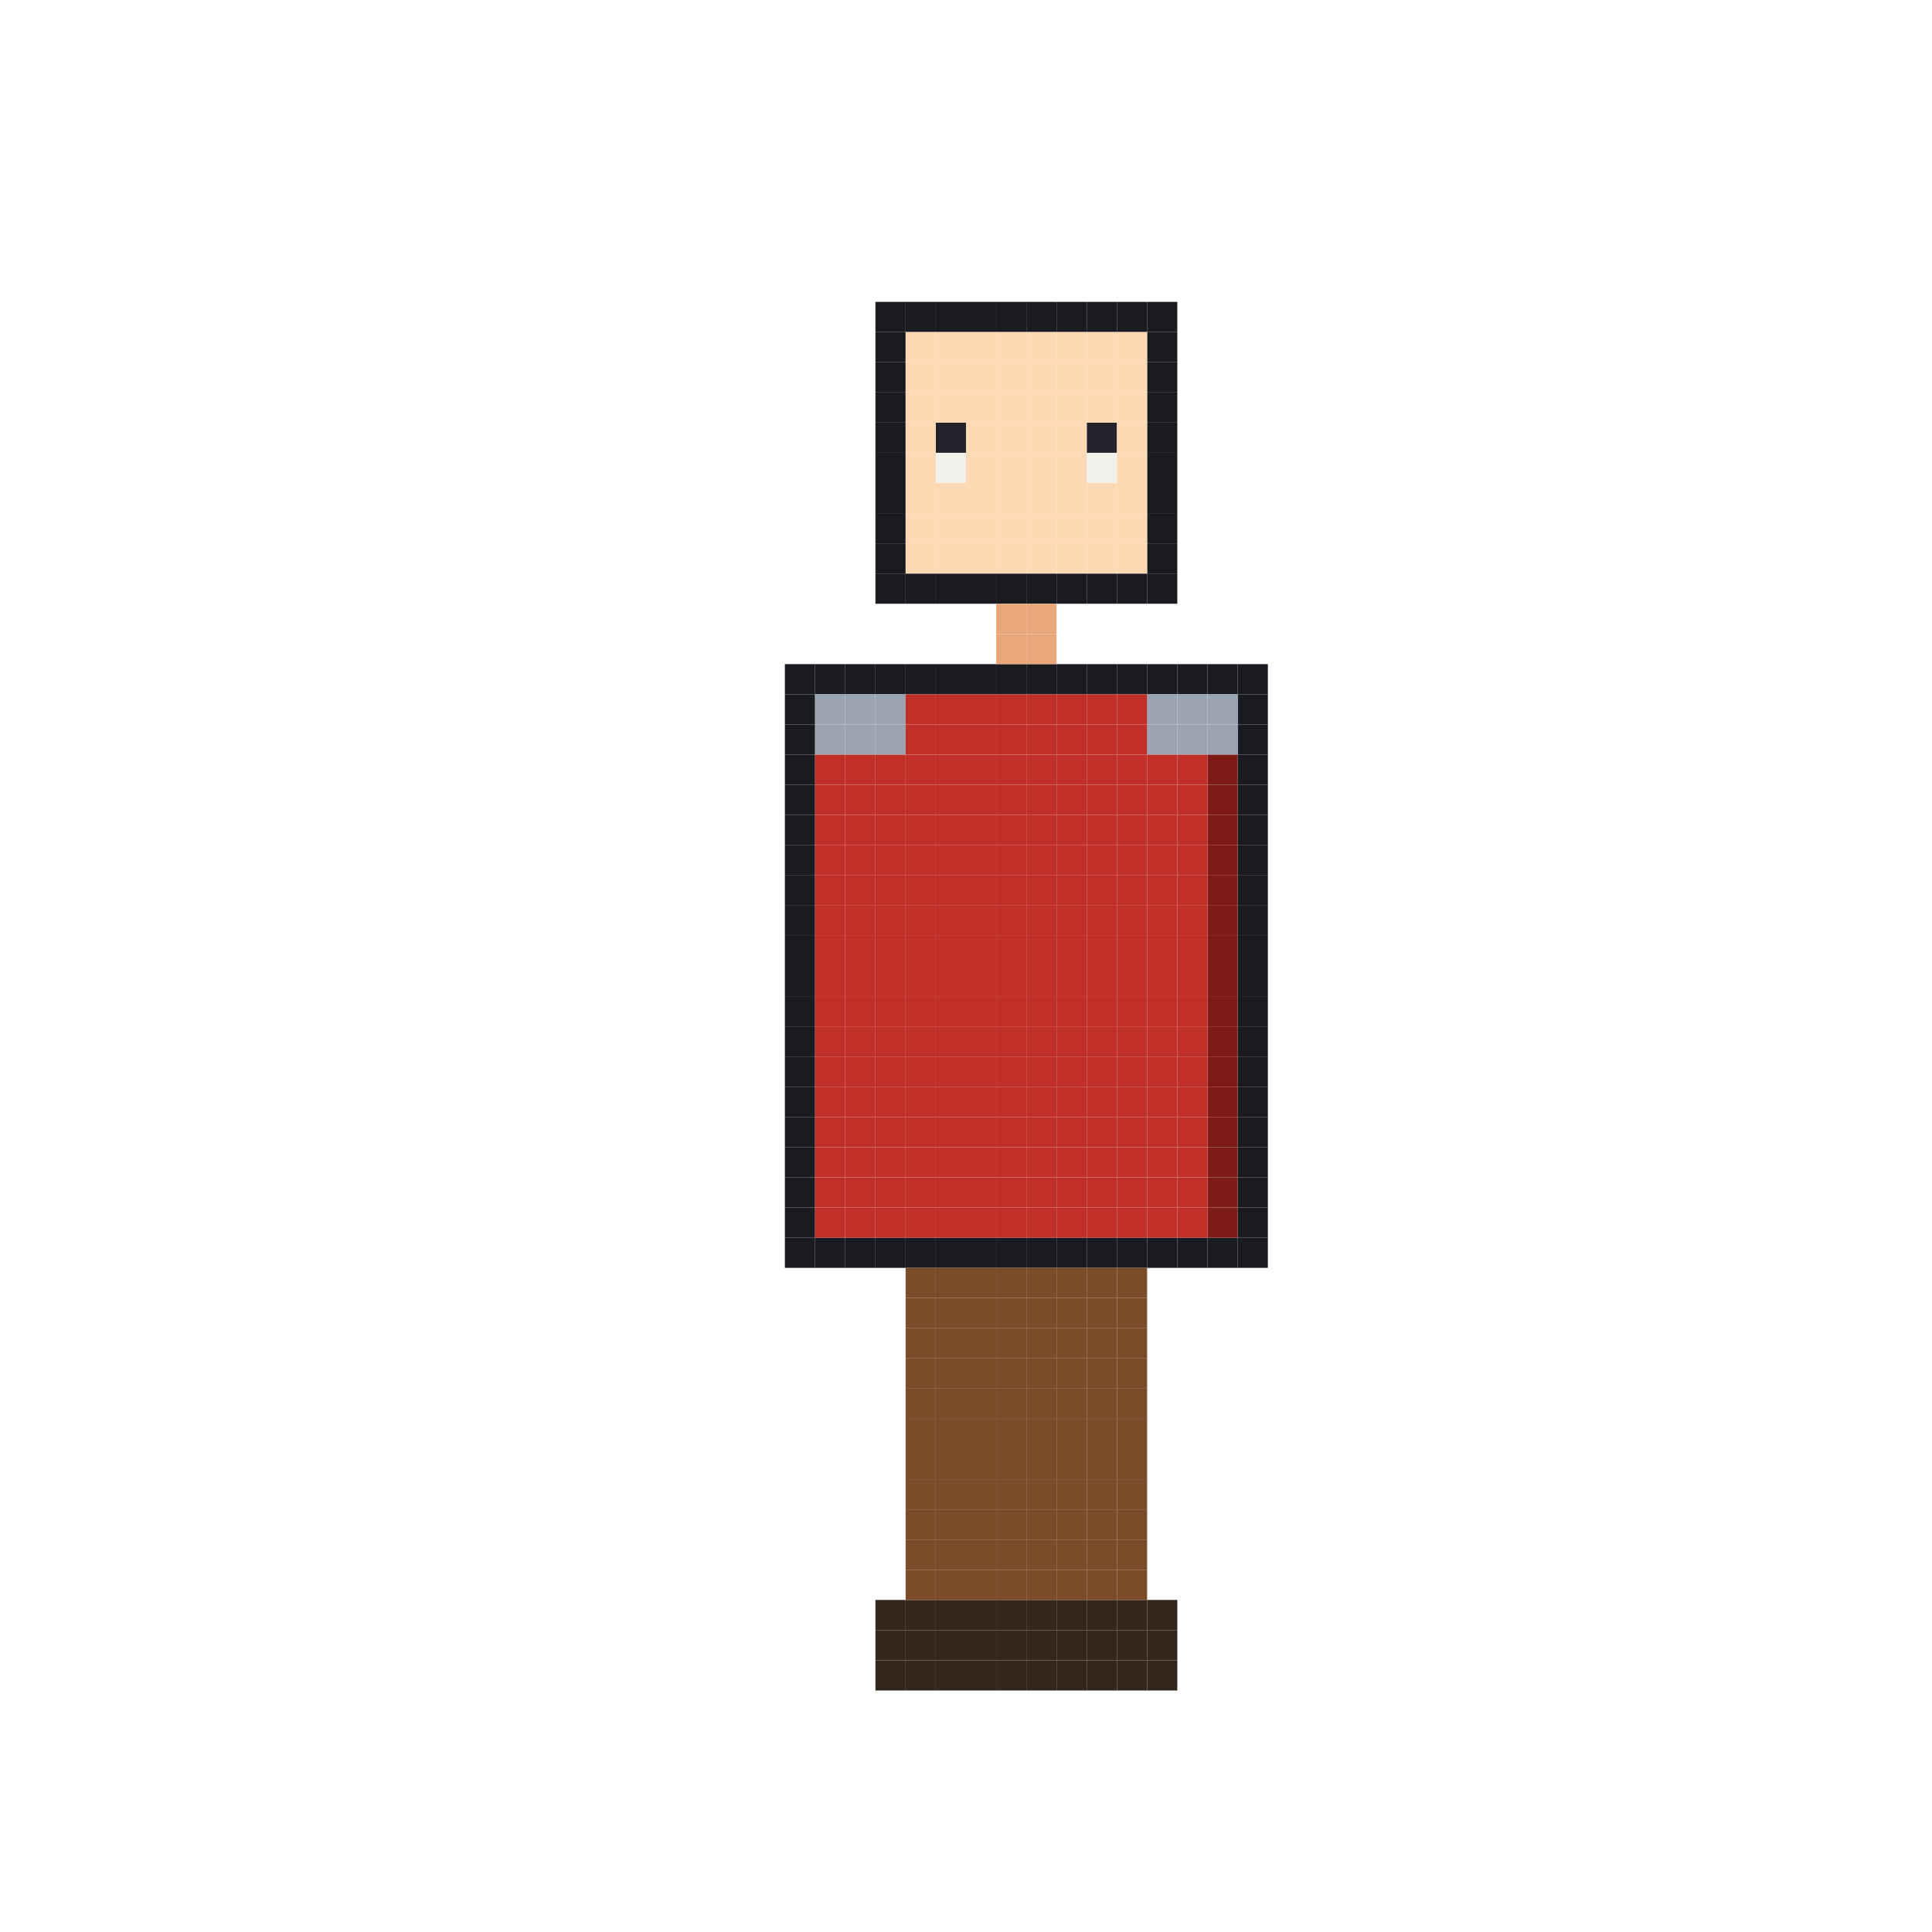
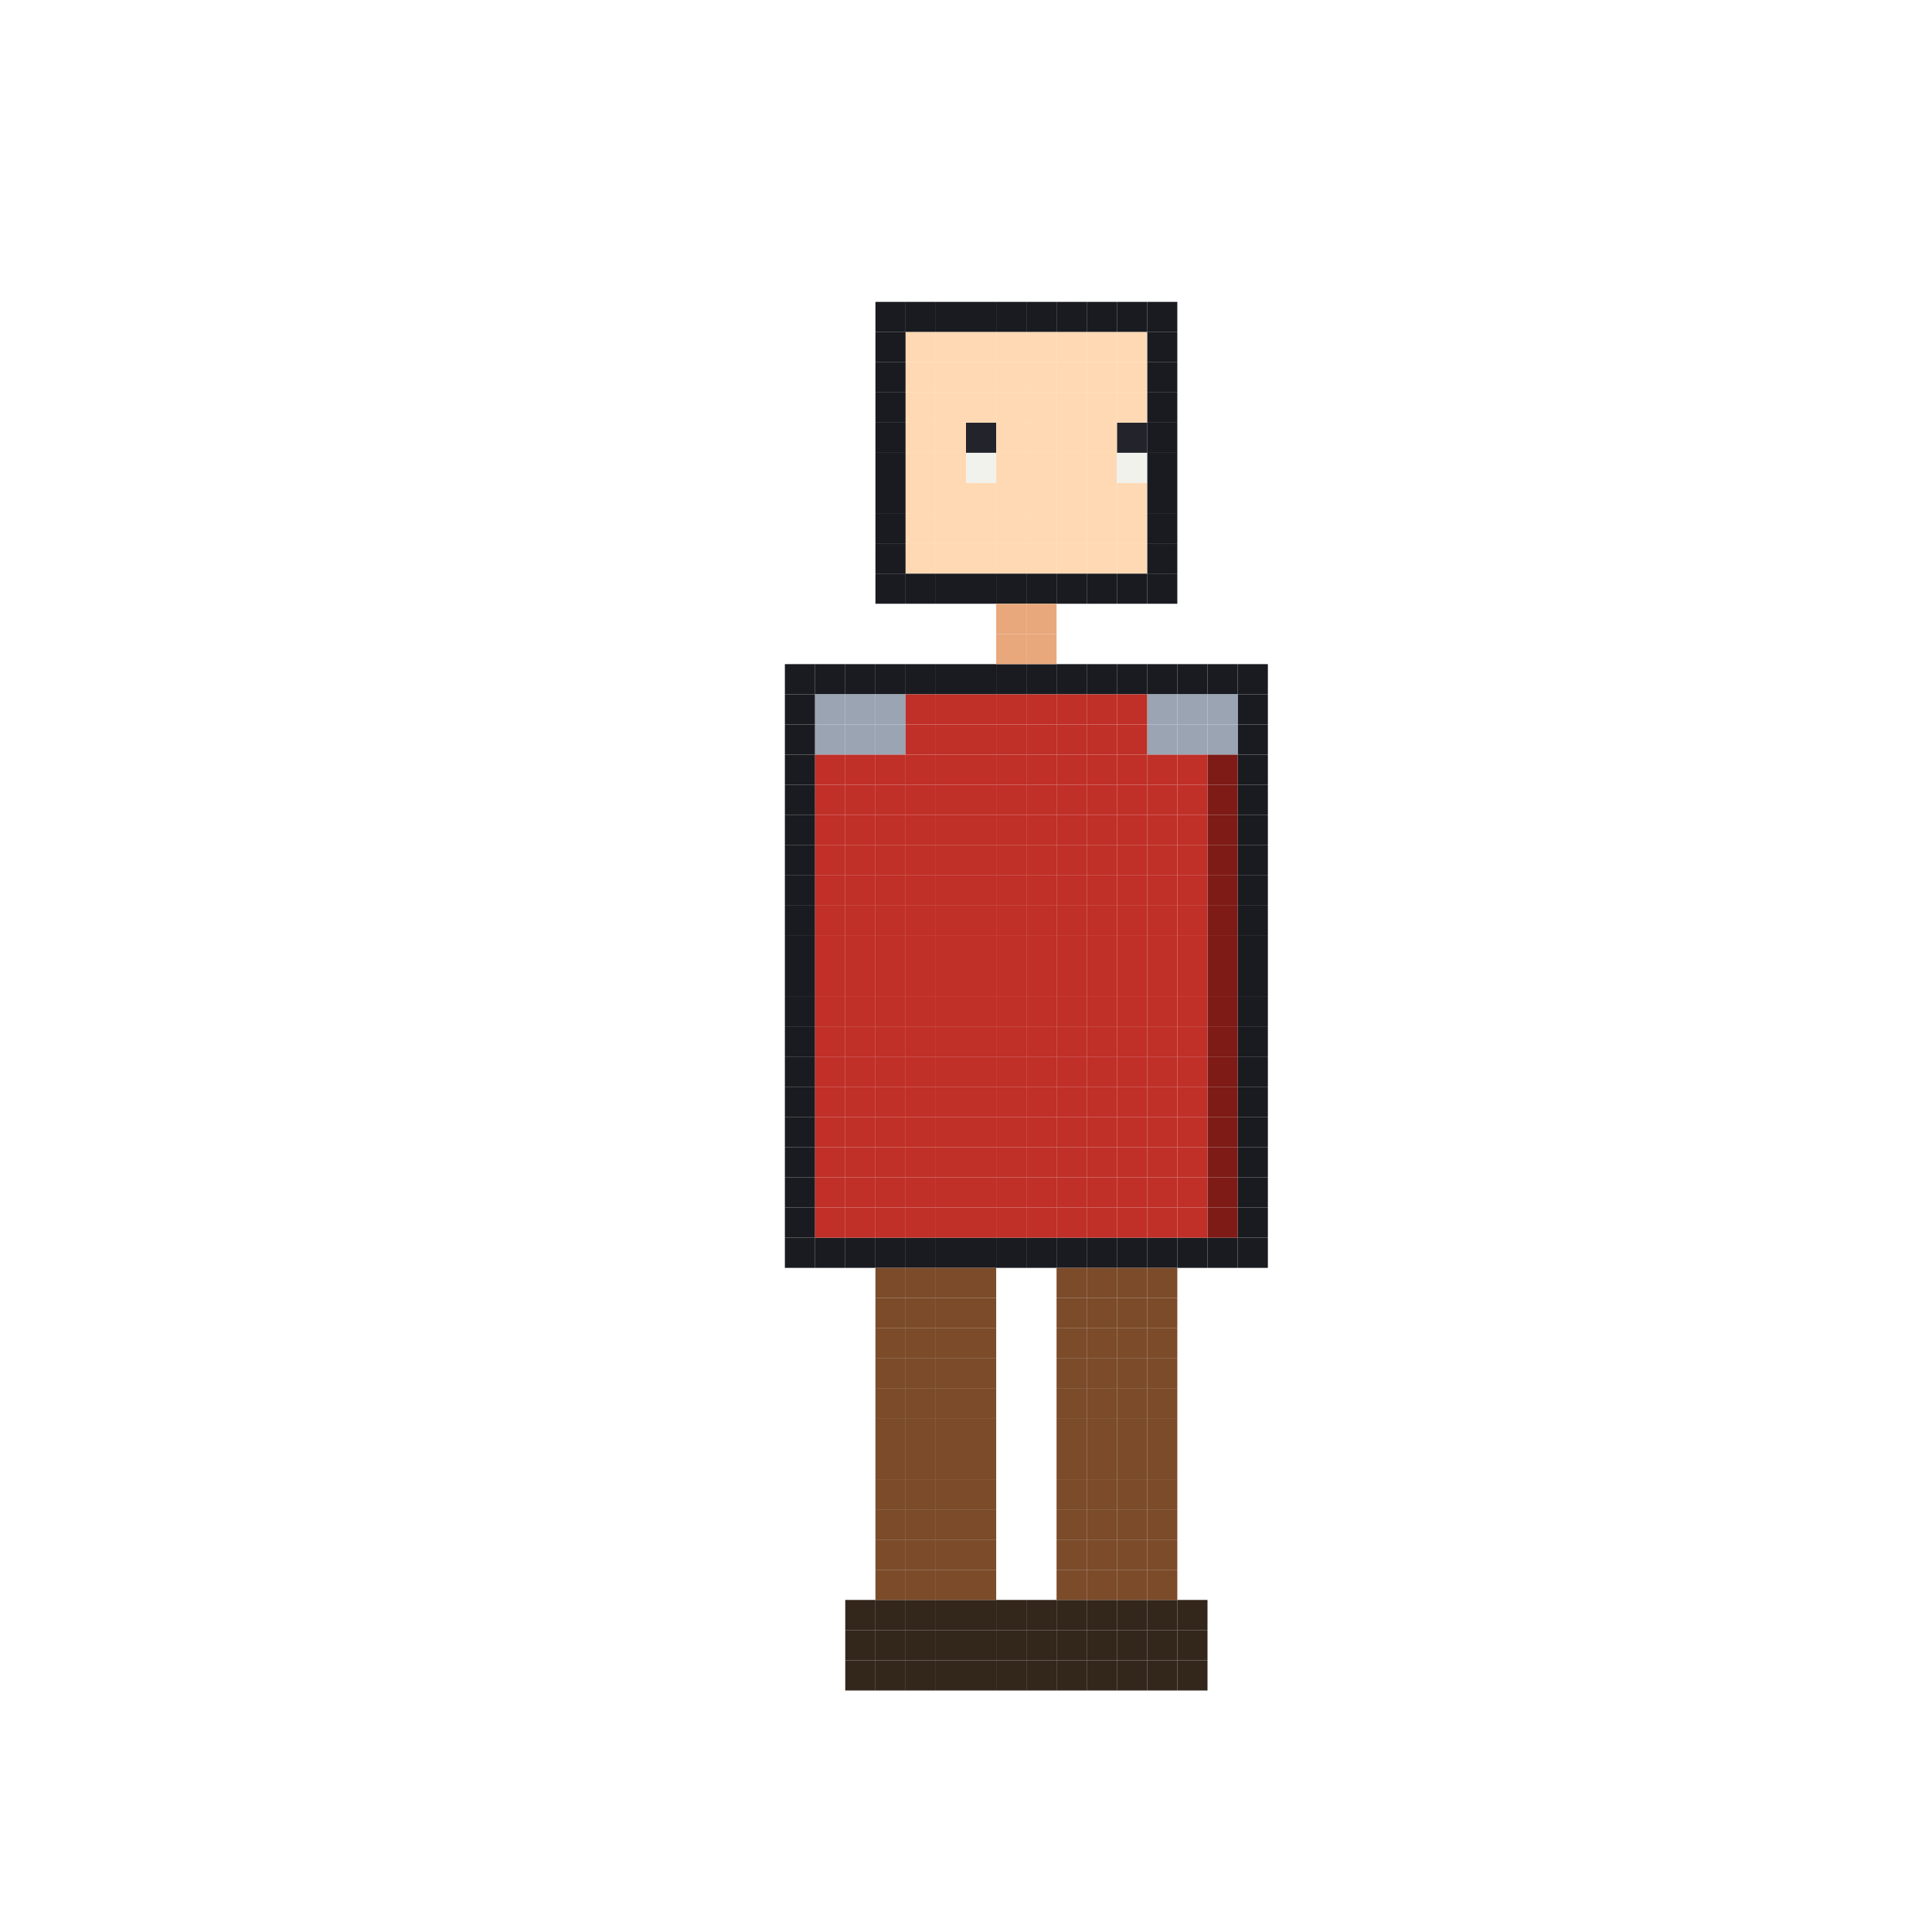
<svg xmlns="http://www.w3.org/2000/svg" viewBox="0 0 64 64" data-asset="knight_001" data-perspective="sd" data-action="walk" data-dir="rt" data-frame="2" data-size="64" data-palette="palette_character@v1" data-seed="1234" data-prompt-hash="c1758335" data-denoise="0.3">
  <g data-part="body">
    <g data-color="eye" fill="#23232b">
-       <rect x="31" y="14" width="1" height="1" fill="#23232b" />
-       <rect x="36" y="14" width="1" height="1" fill="#23232b" />
+       <rect x="32" y="14" width="1" height="1" fill="#23232b" />
+       <rect x="37" y="14" width="1" height="1" fill="#23232b" />
    </g>
    <g data-color="outline" fill="#191b20">
      <rect x="29" y="10" width="1" height="1" fill="#191b20" />
      <rect x="30" y="10" width="1" height="1" fill="#191b20" />
      <rect x="31" y="10" width="1" height="1" fill="#191b20" />
      <rect x="32" y="10" width="1" height="1" fill="#191b20" />
      <rect x="33" y="10" width="1" height="1" fill="#191b20" />
      <rect x="34" y="10" width="1" height="1" fill="#191b20" />
      <rect x="35" y="10" width="1" height="1" fill="#191b20" />
      <rect x="36" y="10" width="1" height="1" fill="#191b20" />
      <rect x="37" y="10" width="1" height="1" fill="#191b20" />
      <rect x="38" y="10" width="1" height="1" fill="#191b20" />
      <rect x="29" y="11" width="1" height="1" fill="#191b20" />
      <rect x="38" y="11" width="1" height="1" fill="#191b20" />
      <rect x="29" y="12" width="1" height="1" fill="#191b20" />
      <rect x="38" y="12" width="1" height="1" fill="#191b20" />
      <rect x="29" y="13" width="1" height="1" fill="#191b20" />
      <rect x="38" y="13" width="1" height="1" fill="#191b20" />
      <rect x="29" y="14" width="1" height="1" fill="#191b20" />
      <rect x="38" y="14" width="1" height="1" fill="#191b20" />
      <rect x="29" y="15" width="1" height="1" fill="#191b20" />
      <rect x="38" y="15" width="1" height="1" fill="#191b20" />
      <rect x="29" y="16" width="1" height="1" fill="#191b20" />
      <rect x="38" y="16" width="1" height="1" fill="#191b20" />
      <rect x="29" y="17" width="1" height="1" fill="#191b20" />
      <rect x="38" y="17" width="1" height="1" fill="#191b20" />
      <rect x="29" y="18" width="1" height="1" fill="#191b20" />
      <rect x="38" y="18" width="1" height="1" fill="#191b20" />
      <rect x="29" y="19" width="1" height="1" fill="#191b20" />
      <rect x="30" y="19" width="1" height="1" fill="#191b20" />
      <rect x="31" y="19" width="1" height="1" fill="#191b20" />
      <rect x="32" y="19" width="1" height="1" fill="#191b20" />
      <rect x="33" y="19" width="1" height="1" fill="#191b20" />
      <rect x="34" y="19" width="1" height="1" fill="#191b20" />
      <rect x="35" y="19" width="1" height="1" fill="#191b20" />
      <rect x="36" y="19" width="1" height="1" fill="#191b20" />
      <rect x="37" y="19" width="1" height="1" fill="#191b20" />
      <rect x="38" y="19" width="1" height="1" fill="#191b20" />
      <rect x="26" y="22" width="1" height="1" fill="#191b20" />
      <rect x="27" y="22" width="1" height="1" fill="#191b20" />
      <rect x="28" y="22" width="1" height="1" fill="#191b20" />
      <rect x="29" y="22" width="1" height="1" fill="#191b20" />
      <rect x="30" y="22" width="1" height="1" fill="#191b20" />
      <rect x="31" y="22" width="1" height="1" fill="#191b20" />
      <rect x="32" y="22" width="1" height="1" fill="#191b20" />
      <rect x="33" y="22" width="1" height="1" fill="#191b20" />
      <rect x="34" y="22" width="1" height="1" fill="#191b20" />
      <rect x="35" y="22" width="1" height="1" fill="#191b20" />
      <rect x="36" y="22" width="1" height="1" fill="#191b20" />
      <rect x="37" y="22" width="1" height="1" fill="#191b20" />
      <rect x="38" y="22" width="1" height="1" fill="#191b20" />
      <rect x="39" y="22" width="1" height="1" fill="#191b20" />
      <rect x="40" y="22" width="1" height="1" fill="#191b20" />
      <rect x="41" y="22" width="1" height="1" fill="#191b20" />
      <rect x="26" y="23" width="1" height="1" fill="#191b20" />
      <rect x="41" y="23" width="1" height="1" fill="#191b20" />
      <rect x="26" y="24" width="1" height="1" fill="#191b20" />
      <rect x="41" y="24" width="1" height="1" fill="#191b20" />
      <rect x="26" y="25" width="1" height="1" fill="#191b20" />
      <rect x="41" y="25" width="1" height="1" fill="#191b20" />
      <rect x="26" y="26" width="1" height="1" fill="#191b20" />
      <rect x="41" y="26" width="1" height="1" fill="#191b20" />
      <rect x="26" y="27" width="1" height="1" fill="#191b20" />
      <rect x="41" y="27" width="1" height="1" fill="#191b20" />
      <rect x="26" y="28" width="1" height="1" fill="#191b20" />
      <rect x="41" y="28" width="1" height="1" fill="#191b20" />
      <rect x="26" y="29" width="1" height="1" fill="#191b20" />
      <rect x="41" y="29" width="1" height="1" fill="#191b20" />
      <rect x="26" y="30" width="1" height="1" fill="#191b20" />
      <rect x="41" y="30" width="1" height="1" fill="#191b20" />
      <rect x="26" y="31" width="1" height="1" fill="#191b20" />
      <rect x="41" y="31" width="1" height="1" fill="#191b20" />
      <rect x="26" y="32" width="1" height="1" fill="#191b20" />
      <rect x="41" y="32" width="1" height="1" fill="#191b20" />
      <rect x="26" y="33" width="1" height="1" fill="#191b20" />
      <rect x="41" y="33" width="1" height="1" fill="#191b20" />
      <rect x="26" y="34" width="1" height="1" fill="#191b20" />
      <rect x="41" y="34" width="1" height="1" fill="#191b20" />
      <rect x="26" y="35" width="1" height="1" fill="#191b20" />
      <rect x="41" y="35" width="1" height="1" fill="#191b20" />
      <rect x="26" y="36" width="1" height="1" fill="#191b20" />
      <rect x="41" y="36" width="1" height="1" fill="#191b20" />
      <rect x="26" y="37" width="1" height="1" fill="#191b20" />
      <rect x="41" y="37" width="1" height="1" fill="#191b20" />
      <rect x="26" y="38" width="1" height="1" fill="#191b20" />
      <rect x="41" y="38" width="1" height="1" fill="#191b20" />
      <rect x="26" y="39" width="1" height="1" fill="#191b20" />
      <rect x="41" y="39" width="1" height="1" fill="#191b20" />
      <rect x="26" y="40" width="1" height="1" fill="#191b20" />
      <rect x="41" y="40" width="1" height="1" fill="#191b20" />
      <rect x="26" y="41" width="1" height="1" fill="#191b20" />
      <rect x="27" y="41" width="1" height="1" fill="#191b20" />
      <rect x="28" y="41" width="1" height="1" fill="#191b20" />
      <rect x="29" y="41" width="1" height="1" fill="#191b20" />
      <rect x="30" y="41" width="1" height="1" fill="#191b20" />
      <rect x="31" y="41" width="1" height="1" fill="#191b20" />
      <rect x="32" y="41" width="1" height="1" fill="#191b20" />
      <rect x="33" y="41" width="1" height="1" fill="#191b20" />
      <rect x="34" y="41" width="1" height="1" fill="#191b20" />
      <rect x="35" y="41" width="1" height="1" fill="#191b20" />
      <rect x="36" y="41" width="1" height="1" fill="#191b20" />
      <rect x="37" y="41" width="1" height="1" fill="#191b20" />
      <rect x="38" y="41" width="1" height="1" fill="#191b20" />
      <rect x="39" y="41" width="1" height="1" fill="#191b20" />
      <rect x="40" y="41" width="1" height="1" fill="#191b20" />
      <rect x="41" y="41" width="1" height="1" fill="#191b20" />
    </g>
    <g data-color="skin-1" fill="#ffd9b3">
      <rect x="30" y="11" width="1" height="1" fill="#ffd9b3" />
      <rect x="31" y="11" width="1" height="1" fill="#ffd9b3" />
      <rect x="32" y="11" width="1" height="1" fill="#ffd9b3" />
      <rect x="33" y="11" width="1" height="1" fill="#ffd9b3" />
      <rect x="34" y="11" width="1" height="1" fill="#ffd9b3" />
      <rect x="35" y="11" width="1" height="1" fill="#ffd9b3" />
      <rect x="36" y="11" width="1" height="1" fill="#ffd9b3" />
      <rect x="37" y="11" width="1" height="1" fill="#ffd9b3" />
      <rect x="30" y="12" width="1" height="1" fill="#ffd9b3" />
      <rect x="31" y="12" width="1" height="1" fill="#ffd9b3" />
      <rect x="32" y="12" width="1" height="1" fill="#ffd9b3" />
      <rect x="33" y="12" width="1" height="1" fill="#ffd9b3" />
      <rect x="34" y="12" width="1" height="1" fill="#ffd9b3" />
      <rect x="35" y="12" width="1" height="1" fill="#ffd9b3" />
      <rect x="36" y="12" width="1" height="1" fill="#ffd9b3" />
      <rect x="37" y="12" width="1" height="1" fill="#ffd9b3" />
      <rect x="30" y="13" width="1" height="1" fill="#ffd9b3" />
      <rect x="31" y="13" width="1" height="1" fill="#ffd9b3" />
      <rect x="32" y="13" width="1" height="1" fill="#ffd9b3" />
      <rect x="33" y="13" width="1" height="1" fill="#ffd9b3" />
      <rect x="34" y="13" width="1" height="1" fill="#ffd9b3" />
      <rect x="35" y="13" width="1" height="1" fill="#ffd9b3" />
      <rect x="36" y="13" width="1" height="1" fill="#ffd9b3" />
      <rect x="37" y="13" width="1" height="1" fill="#ffd9b3" />
      <rect x="30" y="14" width="1" height="1" fill="#ffd9b3" />
-       <rect x="32" y="14" width="1" height="1" fill="#ffd9b3" />
+       <rect x="31" y="14" width="1" height="1" fill="#ffd9b3" />
      <rect x="33" y="14" width="1" height="1" fill="#ffd9b3" />
      <rect x="34" y="14" width="1" height="1" fill="#ffd9b3" />
      <rect x="35" y="14" width="1" height="1" fill="#ffd9b3" />
-       <rect x="37" y="14" width="1" height="1" fill="#ffd9b3" />
+       <rect x="36" y="14" width="1" height="1" fill="#ffd9b3" />
      <rect x="30" y="15" width="1" height="1" fill="#ffd9b3" />
-       <rect x="32" y="15" width="1" height="1" fill="#ffd9b3" />
+       <rect x="31" y="15" width="1" height="1" fill="#ffd9b3" />
      <rect x="33" y="15" width="1" height="1" fill="#ffd9b3" />
      <rect x="34" y="15" width="1" height="1" fill="#ffd9b3" />
      <rect x="35" y="15" width="1" height="1" fill="#ffd9b3" />
-       <rect x="37" y="15" width="1" height="1" fill="#ffd9b3" />
+       <rect x="36" y="15" width="1" height="1" fill="#ffd9b3" />
      <rect x="30" y="16" width="1" height="1" fill="#ffd9b3" />
      <rect x="31" y="16" width="1" height="1" fill="#ffd9b3" />
      <rect x="32" y="16" width="1" height="1" fill="#ffd9b3" />
      <rect x="33" y="16" width="1" height="1" fill="#ffd9b3" />
      <rect x="34" y="16" width="1" height="1" fill="#ffd9b3" />
      <rect x="35" y="16" width="1" height="1" fill="#ffd9b3" />
      <rect x="36" y="16" width="1" height="1" fill="#ffd9b3" />
      <rect x="37" y="16" width="1" height="1" fill="#ffd9b3" />
      <rect x="30" y="17" width="1" height="1" fill="#ffd9b3" />
      <rect x="31" y="17" width="1" height="1" fill="#ffd9b3" />
      <rect x="32" y="17" width="1" height="1" fill="#ffd9b3" />
      <rect x="33" y="17" width="1" height="1" fill="#ffd9b3" />
      <rect x="34" y="17" width="1" height="1" fill="#ffd9b3" />
      <rect x="35" y="17" width="1" height="1" fill="#ffd9b3" />
      <rect x="36" y="17" width="1" height="1" fill="#ffd9b3" />
      <rect x="37" y="17" width="1" height="1" fill="#ffd9b3" />
      <rect x="30" y="18" width="1" height="1" fill="#ffd9b3" />
      <rect x="31" y="18" width="1" height="1" fill="#ffd9b3" />
      <rect x="32" y="18" width="1" height="1" fill="#ffd9b3" />
      <rect x="33" y="18" width="1" height="1" fill="#ffd9b3" />
      <rect x="34" y="18" width="1" height="1" fill="#ffd9b3" />
      <rect x="35" y="18" width="1" height="1" fill="#ffd9b3" />
      <rect x="36" y="18" width="1" height="1" fill="#ffd9b3" />
      <rect x="37" y="18" width="1" height="1" fill="#ffd9b3" />
    </g>
    <g data-color="skin-2" fill="#e8a87c">
      <rect x="33" y="20" width="1" height="1" fill="#e8a87c" />
      <rect x="34" y="20" width="1" height="1" fill="#e8a87c" />
      <rect x="33" y="21" width="1" height="1" fill="#e8a87c" />
      <rect x="34" y="21" width="1" height="1" fill="#e8a87c" />
    </g>
    <g data-color="white" fill="#f2f2ec">
-       <rect x="31" y="15" width="1" height="1" fill="#f2f2ec" />
-       <rect x="36" y="15" width="1" height="1" fill="#f2f2ec" />
+       <rect x="32" y="15" width="1" height="1" fill="#f2f2ec" />
+       <rect x="37" y="15" width="1" height="1" fill="#f2f2ec" />
    </g>
  </g>
  <g data-part="limb-l">
    <g data-color="boot-dark" fill="#33261b">
+       <rect x="28" y="53" width="1" height="1" fill="#33261b" />
      <rect x="29" y="53" width="1" height="1" fill="#33261b" />
      <rect x="30" y="53" width="1" height="1" fill="#33261b" />
      <rect x="31" y="53" width="1" height="1" fill="#33261b" />
+       <rect x="28" y="54" width="1" height="1" fill="#33261b" />
      <rect x="29" y="54" width="1" height="1" fill="#33261b" />
      <rect x="30" y="54" width="1" height="1" fill="#33261b" />
      <rect x="31" y="54" width="1" height="1" fill="#33261b" />
+       <rect x="28" y="55" width="1" height="1" fill="#33261b" />
      <rect x="29" y="55" width="1" height="1" fill="#33261b" />
      <rect x="30" y="55" width="1" height="1" fill="#33261b" />
      <rect x="31" y="55" width="1" height="1" fill="#33261b" />
    </g>
    <g data-color="leather" fill="#7b4b2a">
+       <rect x="29" y="42" width="1" height="1" fill="#7b4b2a" />
      <rect x="30" y="42" width="1" height="1" fill="#7b4b2a" />
      <rect x="31" y="42" width="1" height="1" fill="#7b4b2a" />
+       <rect x="29" y="43" width="1" height="1" fill="#7b4b2a" />
      <rect x="30" y="43" width="1" height="1" fill="#7b4b2a" />
      <rect x="31" y="43" width="1" height="1" fill="#7b4b2a" />
+       <rect x="29" y="44" width="1" height="1" fill="#7b4b2a" />
      <rect x="30" y="44" width="1" height="1" fill="#7b4b2a" />
      <rect x="31" y="44" width="1" height="1" fill="#7b4b2a" />
+       <rect x="29" y="45" width="1" height="1" fill="#7b4b2a" />
      <rect x="30" y="45" width="1" height="1" fill="#7b4b2a" />
      <rect x="31" y="45" width="1" height="1" fill="#7b4b2a" />
+       <rect x="29" y="46" width="1" height="1" fill="#7b4b2a" />
      <rect x="30" y="46" width="1" height="1" fill="#7b4b2a" />
      <rect x="31" y="46" width="1" height="1" fill="#7b4b2a" />
+       <rect x="29" y="47" width="1" height="1" fill="#7b4b2a" />
      <rect x="30" y="47" width="1" height="1" fill="#7b4b2a" />
      <rect x="31" y="47" width="1" height="1" fill="#7b4b2a" />
+       <rect x="29" y="48" width="1" height="1" fill="#7b4b2a" />
      <rect x="30" y="48" width="1" height="1" fill="#7b4b2a" />
      <rect x="31" y="48" width="1" height="1" fill="#7b4b2a" />
+       <rect x="29" y="49" width="1" height="1" fill="#7b4b2a" />
      <rect x="30" y="49" width="1" height="1" fill="#7b4b2a" />
      <rect x="31" y="49" width="1" height="1" fill="#7b4b2a" />
+       <rect x="29" y="50" width="1" height="1" fill="#7b4b2a" />
      <rect x="30" y="50" width="1" height="1" fill="#7b4b2a" />
      <rect x="31" y="50" width="1" height="1" fill="#7b4b2a" />
+       <rect x="29" y="51" width="1" height="1" fill="#7b4b2a" />
      <rect x="30" y="51" width="1" height="1" fill="#7b4b2a" />
      <rect x="31" y="51" width="1" height="1" fill="#7b4b2a" />
+       <rect x="29" y="52" width="1" height="1" fill="#7b4b2a" />
      <rect x="30" y="52" width="1" height="1" fill="#7b4b2a" />
      <rect x="31" y="52" width="1" height="1" fill="#7b4b2a" />
    </g>
  </g>
  <g data-part="limb-r">
    <g data-color="boot-dark" fill="#33261b">
      <rect x="32" y="53" width="1" height="1" fill="#33261b" />
      <rect x="33" y="53" width="1" height="1" fill="#33261b" />
      <rect x="34" y="53" width="1" height="1" fill="#33261b" />
      <rect x="35" y="53" width="1" height="1" fill="#33261b" />
      <rect x="36" y="53" width="1" height="1" fill="#33261b" />
      <rect x="37" y="53" width="1" height="1" fill="#33261b" />
      <rect x="38" y="53" width="1" height="1" fill="#33261b" />
+       <rect x="39" y="53" width="1" height="1" fill="#33261b" />
      <rect x="32" y="54" width="1" height="1" fill="#33261b" />
      <rect x="33" y="54" width="1" height="1" fill="#33261b" />
      <rect x="34" y="54" width="1" height="1" fill="#33261b" />
      <rect x="35" y="54" width="1" height="1" fill="#33261b" />
      <rect x="36" y="54" width="1" height="1" fill="#33261b" />
      <rect x="37" y="54" width="1" height="1" fill="#33261b" />
      <rect x="38" y="54" width="1" height="1" fill="#33261b" />
+       <rect x="39" y="54" width="1" height="1" fill="#33261b" />
      <rect x="32" y="55" width="1" height="1" fill="#33261b" />
      <rect x="33" y="55" width="1" height="1" fill="#33261b" />
      <rect x="34" y="55" width="1" height="1" fill="#33261b" />
      <rect x="35" y="55" width="1" height="1" fill="#33261b" />
      <rect x="36" y="55" width="1" height="1" fill="#33261b" />
      <rect x="37" y="55" width="1" height="1" fill="#33261b" />
      <rect x="38" y="55" width="1" height="1" fill="#33261b" />
+       <rect x="39" y="55" width="1" height="1" fill="#33261b" />
    </g>
    <g data-color="leather" fill="#7b4b2a">
      <rect x="32" y="42" width="1" height="1" fill="#7b4b2a" />
-       <rect x="33" y="42" width="1" height="1" fill="#7b4b2a" />
-       <rect x="34" y="42" width="1" height="1" fill="#7b4b2a" />
      <rect x="35" y="42" width="1" height="1" fill="#7b4b2a" />
      <rect x="36" y="42" width="1" height="1" fill="#7b4b2a" />
      <rect x="37" y="42" width="1" height="1" fill="#7b4b2a" />
+       <rect x="38" y="42" width="1" height="1" fill="#7b4b2a" />
      <rect x="32" y="43" width="1" height="1" fill="#7b4b2a" />
-       <rect x="33" y="43" width="1" height="1" fill="#7b4b2a" />
-       <rect x="34" y="43" width="1" height="1" fill="#7b4b2a" />
      <rect x="35" y="43" width="1" height="1" fill="#7b4b2a" />
      <rect x="36" y="43" width="1" height="1" fill="#7b4b2a" />
      <rect x="37" y="43" width="1" height="1" fill="#7b4b2a" />
+       <rect x="38" y="43" width="1" height="1" fill="#7b4b2a" />
      <rect x="32" y="44" width="1" height="1" fill="#7b4b2a" />
-       <rect x="33" y="44" width="1" height="1" fill="#7b4b2a" />
-       <rect x="34" y="44" width="1" height="1" fill="#7b4b2a" />
      <rect x="35" y="44" width="1" height="1" fill="#7b4b2a" />
      <rect x="36" y="44" width="1" height="1" fill="#7b4b2a" />
      <rect x="37" y="44" width="1" height="1" fill="#7b4b2a" />
+       <rect x="38" y="44" width="1" height="1" fill="#7b4b2a" />
      <rect x="32" y="45" width="1" height="1" fill="#7b4b2a" />
-       <rect x="33" y="45" width="1" height="1" fill="#7b4b2a" />
-       <rect x="34" y="45" width="1" height="1" fill="#7b4b2a" />
      <rect x="35" y="45" width="1" height="1" fill="#7b4b2a" />
      <rect x="36" y="45" width="1" height="1" fill="#7b4b2a" />
      <rect x="37" y="45" width="1" height="1" fill="#7b4b2a" />
+       <rect x="38" y="45" width="1" height="1" fill="#7b4b2a" />
      <rect x="32" y="46" width="1" height="1" fill="#7b4b2a" />
-       <rect x="33" y="46" width="1" height="1" fill="#7b4b2a" />
-       <rect x="34" y="46" width="1" height="1" fill="#7b4b2a" />
      <rect x="35" y="46" width="1" height="1" fill="#7b4b2a" />
      <rect x="36" y="46" width="1" height="1" fill="#7b4b2a" />
      <rect x="37" y="46" width="1" height="1" fill="#7b4b2a" />
+       <rect x="38" y="46" width="1" height="1" fill="#7b4b2a" />
      <rect x="32" y="47" width="1" height="1" fill="#7b4b2a" />
-       <rect x="33" y="47" width="1" height="1" fill="#7b4b2a" />
-       <rect x="34" y="47" width="1" height="1" fill="#7b4b2a" />
      <rect x="35" y="47" width="1" height="1" fill="#7b4b2a" />
      <rect x="36" y="47" width="1" height="1" fill="#7b4b2a" />
      <rect x="37" y="47" width="1" height="1" fill="#7b4b2a" />
+       <rect x="38" y="47" width="1" height="1" fill="#7b4b2a" />
      <rect x="32" y="48" width="1" height="1" fill="#7b4b2a" />
-       <rect x="33" y="48" width="1" height="1" fill="#7b4b2a" />
-       <rect x="34" y="48" width="1" height="1" fill="#7b4b2a" />
      <rect x="35" y="48" width="1" height="1" fill="#7b4b2a" />
      <rect x="36" y="48" width="1" height="1" fill="#7b4b2a" />
      <rect x="37" y="48" width="1" height="1" fill="#7b4b2a" />
+       <rect x="38" y="48" width="1" height="1" fill="#7b4b2a" />
      <rect x="32" y="49" width="1" height="1" fill="#7b4b2a" />
-       <rect x="33" y="49" width="1" height="1" fill="#7b4b2a" />
-       <rect x="34" y="49" width="1" height="1" fill="#7b4b2a" />
      <rect x="35" y="49" width="1" height="1" fill="#7b4b2a" />
      <rect x="36" y="49" width="1" height="1" fill="#7b4b2a" />
      <rect x="37" y="49" width="1" height="1" fill="#7b4b2a" />
+       <rect x="38" y="49" width="1" height="1" fill="#7b4b2a" />
      <rect x="32" y="50" width="1" height="1" fill="#7b4b2a" />
-       <rect x="33" y="50" width="1" height="1" fill="#7b4b2a" />
-       <rect x="34" y="50" width="1" height="1" fill="#7b4b2a" />
      <rect x="35" y="50" width="1" height="1" fill="#7b4b2a" />
      <rect x="36" y="50" width="1" height="1" fill="#7b4b2a" />
      <rect x="37" y="50" width="1" height="1" fill="#7b4b2a" />
+       <rect x="38" y="50" width="1" height="1" fill="#7b4b2a" />
      <rect x="32" y="51" width="1" height="1" fill="#7b4b2a" />
-       <rect x="33" y="51" width="1" height="1" fill="#7b4b2a" />
-       <rect x="34" y="51" width="1" height="1" fill="#7b4b2a" />
      <rect x="35" y="51" width="1" height="1" fill="#7b4b2a" />
      <rect x="36" y="51" width="1" height="1" fill="#7b4b2a" />
      <rect x="37" y="51" width="1" height="1" fill="#7b4b2a" />
+       <rect x="38" y="51" width="1" height="1" fill="#7b4b2a" />
      <rect x="32" y="52" width="1" height="1" fill="#7b4b2a" />
-       <rect x="33" y="52" width="1" height="1" fill="#7b4b2a" />
-       <rect x="34" y="52" width="1" height="1" fill="#7b4b2a" />
      <rect x="35" y="52" width="1" height="1" fill="#7b4b2a" />
      <rect x="36" y="52" width="1" height="1" fill="#7b4b2a" />
      <rect x="37" y="52" width="1" height="1" fill="#7b4b2a" />
+       <rect x="38" y="52" width="1" height="1" fill="#7b4b2a" />
    </g>
  </g>
  <g data-part="outfit">
    <g data-color="steel-mid" fill="#9aa4b2">
      <rect x="27" y="23" width="1" height="1" fill="#9aa4b2" />
      <rect x="28" y="23" width="1" height="1" fill="#9aa4b2" />
      <rect x="29" y="23" width="1" height="1" fill="#9aa4b2" />
      <rect x="38" y="23" width="1" height="1" fill="#9aa4b2" />
      <rect x="39" y="23" width="1" height="1" fill="#9aa4b2" />
      <rect x="40" y="23" width="1" height="1" fill="#9aa4b2" />
      <rect x="27" y="24" width="1" height="1" fill="#9aa4b2" />
      <rect x="28" y="24" width="1" height="1" fill="#9aa4b2" />
      <rect x="29" y="24" width="1" height="1" fill="#9aa4b2" />
      <rect x="38" y="24" width="1" height="1" fill="#9aa4b2" />
      <rect x="39" y="24" width="1" height="1" fill="#9aa4b2" />
      <rect x="40" y="24" width="1" height="1" fill="#9aa4b2" />
    </g>
    <g data-color="tunic-dark" fill="#7e1b16">
      <rect x="40" y="25" width="1" height="1" fill="#7e1b16" />
      <rect x="40" y="26" width="1" height="1" fill="#7e1b16" />
      <rect x="40" y="27" width="1" height="1" fill="#7e1b16" />
      <rect x="40" y="28" width="1" height="1" fill="#7e1b16" />
      <rect x="40" y="29" width="1" height="1" fill="#7e1b16" />
      <rect x="40" y="30" width="1" height="1" fill="#7e1b16" />
      <rect x="40" y="31" width="1" height="1" fill="#7e1b16" />
      <rect x="40" y="32" width="1" height="1" fill="#7e1b16" />
      <rect x="40" y="33" width="1" height="1" fill="#7e1b16" />
      <rect x="40" y="34" width="1" height="1" fill="#7e1b16" />
      <rect x="40" y="35" width="1" height="1" fill="#7e1b16" />
      <rect x="40" y="36" width="1" height="1" fill="#7e1b16" />
      <rect x="40" y="37" width="1" height="1" fill="#7e1b16" />
      <rect x="40" y="38" width="1" height="1" fill="#7e1b16" />
      <rect x="40" y="39" width="1" height="1" fill="#7e1b16" />
      <rect x="40" y="40" width="1" height="1" fill="#7e1b16" />
    </g>
    <g data-color="tunic-red" fill="#c03028">
      <rect x="30" y="23" width="1" height="1" fill="#c03028" />
      <rect x="31" y="23" width="1" height="1" fill="#c03028" />
      <rect x="32" y="23" width="1" height="1" fill="#c03028" />
      <rect x="33" y="23" width="1" height="1" fill="#c03028" />
      <rect x="34" y="23" width="1" height="1" fill="#c03028" />
      <rect x="35" y="23" width="1" height="1" fill="#c03028" />
      <rect x="36" y="23" width="1" height="1" fill="#c03028" />
      <rect x="37" y="23" width="1" height="1" fill="#c03028" />
      <rect x="30" y="24" width="1" height="1" fill="#c03028" />
      <rect x="31" y="24" width="1" height="1" fill="#c03028" />
      <rect x="32" y="24" width="1" height="1" fill="#c03028" />
      <rect x="33" y="24" width="1" height="1" fill="#c03028" />
      <rect x="34" y="24" width="1" height="1" fill="#c03028" />
      <rect x="35" y="24" width="1" height="1" fill="#c03028" />
      <rect x="36" y="24" width="1" height="1" fill="#c03028" />
      <rect x="37" y="24" width="1" height="1" fill="#c03028" />
      <rect x="27" y="25" width="1" height="1" fill="#c03028" />
      <rect x="28" y="25" width="1" height="1" fill="#c03028" />
      <rect x="29" y="25" width="1" height="1" fill="#c03028" />
      <rect x="30" y="25" width="1" height="1" fill="#c03028" />
      <rect x="31" y="25" width="1" height="1" fill="#c03028" />
      <rect x="32" y="25" width="1" height="1" fill="#c03028" />
      <rect x="33" y="25" width="1" height="1" fill="#c03028" />
      <rect x="34" y="25" width="1" height="1" fill="#c03028" />
      <rect x="35" y="25" width="1" height="1" fill="#c03028" />
      <rect x="36" y="25" width="1" height="1" fill="#c03028" />
      <rect x="37" y="25" width="1" height="1" fill="#c03028" />
      <rect x="38" y="25" width="1" height="1" fill="#c03028" />
      <rect x="39" y="25" width="1" height="1" fill="#c03028" />
      <rect x="27" y="26" width="1" height="1" fill="#c03028" />
      <rect x="28" y="26" width="1" height="1" fill="#c03028" />
      <rect x="29" y="26" width="1" height="1" fill="#c03028" />
      <rect x="30" y="26" width="1" height="1" fill="#c03028" />
      <rect x="31" y="26" width="1" height="1" fill="#c03028" />
      <rect x="32" y="26" width="1" height="1" fill="#c03028" />
      <rect x="33" y="26" width="1" height="1" fill="#c03028" />
      <rect x="34" y="26" width="1" height="1" fill="#c03028" />
      <rect x="35" y="26" width="1" height="1" fill="#c03028" />
      <rect x="36" y="26" width="1" height="1" fill="#c03028" />
      <rect x="37" y="26" width="1" height="1" fill="#c03028" />
      <rect x="38" y="26" width="1" height="1" fill="#c03028" />
      <rect x="39" y="26" width="1" height="1" fill="#c03028" />
      <rect x="27" y="27" width="1" height="1" fill="#c03028" />
      <rect x="28" y="27" width="1" height="1" fill="#c03028" />
      <rect x="29" y="27" width="1" height="1" fill="#c03028" />
      <rect x="30" y="27" width="1" height="1" fill="#c03028" />
      <rect x="31" y="27" width="1" height="1" fill="#c03028" />
      <rect x="32" y="27" width="1" height="1" fill="#c03028" />
      <rect x="33" y="27" width="1" height="1" fill="#c03028" />
      <rect x="34" y="27" width="1" height="1" fill="#c03028" />
      <rect x="35" y="27" width="1" height="1" fill="#c03028" />
      <rect x="36" y="27" width="1" height="1" fill="#c03028" />
      <rect x="37" y="27" width="1" height="1" fill="#c03028" />
      <rect x="38" y="27" width="1" height="1" fill="#c03028" />
      <rect x="39" y="27" width="1" height="1" fill="#c03028" />
      <rect x="27" y="28" width="1" height="1" fill="#c03028" />
      <rect x="28" y="28" width="1" height="1" fill="#c03028" />
      <rect x="29" y="28" width="1" height="1" fill="#c03028" />
      <rect x="30" y="28" width="1" height="1" fill="#c03028" />
      <rect x="31" y="28" width="1" height="1" fill="#c03028" />
      <rect x="32" y="28" width="1" height="1" fill="#c03028" />
      <rect x="33" y="28" width="1" height="1" fill="#c03028" />
      <rect x="34" y="28" width="1" height="1" fill="#c03028" />
      <rect x="35" y="28" width="1" height="1" fill="#c03028" />
      <rect x="36" y="28" width="1" height="1" fill="#c03028" />
      <rect x="37" y="28" width="1" height="1" fill="#c03028" />
      <rect x="38" y="28" width="1" height="1" fill="#c03028" />
      <rect x="39" y="28" width="1" height="1" fill="#c03028" />
      <rect x="27" y="29" width="1" height="1" fill="#c03028" />
      <rect x="28" y="29" width="1" height="1" fill="#c03028" />
      <rect x="29" y="29" width="1" height="1" fill="#c03028" />
      <rect x="30" y="29" width="1" height="1" fill="#c03028" />
      <rect x="31" y="29" width="1" height="1" fill="#c03028" />
      <rect x="32" y="29" width="1" height="1" fill="#c03028" />
      <rect x="33" y="29" width="1" height="1" fill="#c03028" />
      <rect x="34" y="29" width="1" height="1" fill="#c03028" />
      <rect x="35" y="29" width="1" height="1" fill="#c03028" />
      <rect x="36" y="29" width="1" height="1" fill="#c03028" />
      <rect x="37" y="29" width="1" height="1" fill="#c03028" />
      <rect x="38" y="29" width="1" height="1" fill="#c03028" />
      <rect x="39" y="29" width="1" height="1" fill="#c03028" />
      <rect x="27" y="30" width="1" height="1" fill="#c03028" />
      <rect x="28" y="30" width="1" height="1" fill="#c03028" />
      <rect x="29" y="30" width="1" height="1" fill="#c03028" />
      <rect x="30" y="30" width="1" height="1" fill="#c03028" />
      <rect x="31" y="30" width="1" height="1" fill="#c03028" />
      <rect x="32" y="30" width="1" height="1" fill="#c03028" />
      <rect x="33" y="30" width="1" height="1" fill="#c03028" />
      <rect x="34" y="30" width="1" height="1" fill="#c03028" />
      <rect x="35" y="30" width="1" height="1" fill="#c03028" />
      <rect x="36" y="30" width="1" height="1" fill="#c03028" />
      <rect x="37" y="30" width="1" height="1" fill="#c03028" />
      <rect x="38" y="30" width="1" height="1" fill="#c03028" />
      <rect x="39" y="30" width="1" height="1" fill="#c03028" />
      <rect x="27" y="31" width="1" height="1" fill="#c03028" />
      <rect x="28" y="31" width="1" height="1" fill="#c03028" />
      <rect x="29" y="31" width="1" height="1" fill="#c03028" />
      <rect x="30" y="31" width="1" height="1" fill="#c03028" />
      <rect x="31" y="31" width="1" height="1" fill="#c03028" />
      <rect x="32" y="31" width="1" height="1" fill="#c03028" />
      <rect x="33" y="31" width="1" height="1" fill="#c03028" />
      <rect x="34" y="31" width="1" height="1" fill="#c03028" />
      <rect x="35" y="31" width="1" height="1" fill="#c03028" />
      <rect x="36" y="31" width="1" height="1" fill="#c03028" />
      <rect x="37" y="31" width="1" height="1" fill="#c03028" />
      <rect x="38" y="31" width="1" height="1" fill="#c03028" />
      <rect x="39" y="31" width="1" height="1" fill="#c03028" />
      <rect x="27" y="32" width="1" height="1" fill="#c03028" />
      <rect x="28" y="32" width="1" height="1" fill="#c03028" />
      <rect x="29" y="32" width="1" height="1" fill="#c03028" />
      <rect x="30" y="32" width="1" height="1" fill="#c03028" />
      <rect x="31" y="32" width="1" height="1" fill="#c03028" />
      <rect x="32" y="32" width="1" height="1" fill="#c03028" />
      <rect x="33" y="32" width="1" height="1" fill="#c03028" />
      <rect x="34" y="32" width="1" height="1" fill="#c03028" />
      <rect x="35" y="32" width="1" height="1" fill="#c03028" />
      <rect x="36" y="32" width="1" height="1" fill="#c03028" />
      <rect x="37" y="32" width="1" height="1" fill="#c03028" />
      <rect x="38" y="32" width="1" height="1" fill="#c03028" />
      <rect x="39" y="32" width="1" height="1" fill="#c03028" />
      <rect x="27" y="33" width="1" height="1" fill="#c03028" />
      <rect x="28" y="33" width="1" height="1" fill="#c03028" />
      <rect x="29" y="33" width="1" height="1" fill="#c03028" />
      <rect x="30" y="33" width="1" height="1" fill="#c03028" />
      <rect x="31" y="33" width="1" height="1" fill="#c03028" />
      <rect x="32" y="33" width="1" height="1" fill="#c03028" />
      <rect x="33" y="33" width="1" height="1" fill="#c03028" />
      <rect x="34" y="33" width="1" height="1" fill="#c03028" />
      <rect x="35" y="33" width="1" height="1" fill="#c03028" />
      <rect x="36" y="33" width="1" height="1" fill="#c03028" />
      <rect x="37" y="33" width="1" height="1" fill="#c03028" />
      <rect x="38" y="33" width="1" height="1" fill="#c03028" />
      <rect x="39" y="33" width="1" height="1" fill="#c03028" />
      <rect x="27" y="34" width="1" height="1" fill="#c03028" />
      <rect x="28" y="34" width="1" height="1" fill="#c03028" />
      <rect x="29" y="34" width="1" height="1" fill="#c03028" />
      <rect x="30" y="34" width="1" height="1" fill="#c03028" />
      <rect x="31" y="34" width="1" height="1" fill="#c03028" />
      <rect x="32" y="34" width="1" height="1" fill="#c03028" />
      <rect x="33" y="34" width="1" height="1" fill="#c03028" />
      <rect x="34" y="34" width="1" height="1" fill="#c03028" />
      <rect x="35" y="34" width="1" height="1" fill="#c03028" />
      <rect x="36" y="34" width="1" height="1" fill="#c03028" />
      <rect x="37" y="34" width="1" height="1" fill="#c03028" />
      <rect x="38" y="34" width="1" height="1" fill="#c03028" />
      <rect x="39" y="34" width="1" height="1" fill="#c03028" />
      <rect x="27" y="35" width="1" height="1" fill="#c03028" />
      <rect x="28" y="35" width="1" height="1" fill="#c03028" />
      <rect x="29" y="35" width="1" height="1" fill="#c03028" />
      <rect x="30" y="35" width="1" height="1" fill="#c03028" />
      <rect x="31" y="35" width="1" height="1" fill="#c03028" />
      <rect x="32" y="35" width="1" height="1" fill="#c03028" />
      <rect x="33" y="35" width="1" height="1" fill="#c03028" />
      <rect x="34" y="35" width="1" height="1" fill="#c03028" />
      <rect x="35" y="35" width="1" height="1" fill="#c03028" />
      <rect x="36" y="35" width="1" height="1" fill="#c03028" />
      <rect x="37" y="35" width="1" height="1" fill="#c03028" />
      <rect x="38" y="35" width="1" height="1" fill="#c03028" />
      <rect x="39" y="35" width="1" height="1" fill="#c03028" />
      <rect x="27" y="36" width="1" height="1" fill="#c03028" />
      <rect x="28" y="36" width="1" height="1" fill="#c03028" />
      <rect x="29" y="36" width="1" height="1" fill="#c03028" />
      <rect x="30" y="36" width="1" height="1" fill="#c03028" />
      <rect x="31" y="36" width="1" height="1" fill="#c03028" />
      <rect x="32" y="36" width="1" height="1" fill="#c03028" />
      <rect x="33" y="36" width="1" height="1" fill="#c03028" />
      <rect x="34" y="36" width="1" height="1" fill="#c03028" />
      <rect x="35" y="36" width="1" height="1" fill="#c03028" />
      <rect x="36" y="36" width="1" height="1" fill="#c03028" />
      <rect x="37" y="36" width="1" height="1" fill="#c03028" />
      <rect x="38" y="36" width="1" height="1" fill="#c03028" />
      <rect x="39" y="36" width="1" height="1" fill="#c03028" />
      <rect x="27" y="37" width="1" height="1" fill="#c03028" />
      <rect x="28" y="37" width="1" height="1" fill="#c03028" />
      <rect x="29" y="37" width="1" height="1" fill="#c03028" />
      <rect x="30" y="37" width="1" height="1" fill="#c03028" />
      <rect x="31" y="37" width="1" height="1" fill="#c03028" />
      <rect x="32" y="37" width="1" height="1" fill="#c03028" />
      <rect x="33" y="37" width="1" height="1" fill="#c03028" />
      <rect x="34" y="37" width="1" height="1" fill="#c03028" />
      <rect x="35" y="37" width="1" height="1" fill="#c03028" />
      <rect x="36" y="37" width="1" height="1" fill="#c03028" />
      <rect x="37" y="37" width="1" height="1" fill="#c03028" />
      <rect x="38" y="37" width="1" height="1" fill="#c03028" />
      <rect x="39" y="37" width="1" height="1" fill="#c03028" />
      <rect x="27" y="38" width="1" height="1" fill="#c03028" />
      <rect x="28" y="38" width="1" height="1" fill="#c03028" />
      <rect x="29" y="38" width="1" height="1" fill="#c03028" />
      <rect x="30" y="38" width="1" height="1" fill="#c03028" />
      <rect x="31" y="38" width="1" height="1" fill="#c03028" />
      <rect x="32" y="38" width="1" height="1" fill="#c03028" />
      <rect x="33" y="38" width="1" height="1" fill="#c03028" />
      <rect x="34" y="38" width="1" height="1" fill="#c03028" />
      <rect x="35" y="38" width="1" height="1" fill="#c03028" />
      <rect x="36" y="38" width="1" height="1" fill="#c03028" />
      <rect x="37" y="38" width="1" height="1" fill="#c03028" />
      <rect x="38" y="38" width="1" height="1" fill="#c03028" />
      <rect x="39" y="38" width="1" height="1" fill="#c03028" />
      <rect x="27" y="39" width="1" height="1" fill="#c03028" />
      <rect x="28" y="39" width="1" height="1" fill="#c03028" />
      <rect x="29" y="39" width="1" height="1" fill="#c03028" />
      <rect x="30" y="39" width="1" height="1" fill="#c03028" />
      <rect x="31" y="39" width="1" height="1" fill="#c03028" />
      <rect x="32" y="39" width="1" height="1" fill="#c03028" />
      <rect x="33" y="39" width="1" height="1" fill="#c03028" />
      <rect x="34" y="39" width="1" height="1" fill="#c03028" />
      <rect x="35" y="39" width="1" height="1" fill="#c03028" />
      <rect x="36" y="39" width="1" height="1" fill="#c03028" />
      <rect x="37" y="39" width="1" height="1" fill="#c03028" />
      <rect x="38" y="39" width="1" height="1" fill="#c03028" />
      <rect x="39" y="39" width="1" height="1" fill="#c03028" />
      <rect x="27" y="40" width="1" height="1" fill="#c03028" />
      <rect x="28" y="40" width="1" height="1" fill="#c03028" />
      <rect x="29" y="40" width="1" height="1" fill="#c03028" />
      <rect x="30" y="40" width="1" height="1" fill="#c03028" />
      <rect x="31" y="40" width="1" height="1" fill="#c03028" />
      <rect x="32" y="40" width="1" height="1" fill="#c03028" />
      <rect x="33" y="40" width="1" height="1" fill="#c03028" />
      <rect x="34" y="40" width="1" height="1" fill="#c03028" />
      <rect x="35" y="40" width="1" height="1" fill="#c03028" />
      <rect x="36" y="40" width="1" height="1" fill="#c03028" />
      <rect x="37" y="40" width="1" height="1" fill="#c03028" />
      <rect x="38" y="40" width="1" height="1" fill="#c03028" />
      <rect x="39" y="40" width="1" height="1" fill="#c03028" />
    </g>
  </g>
  <g data-part="weapon-slot" />
</svg>
